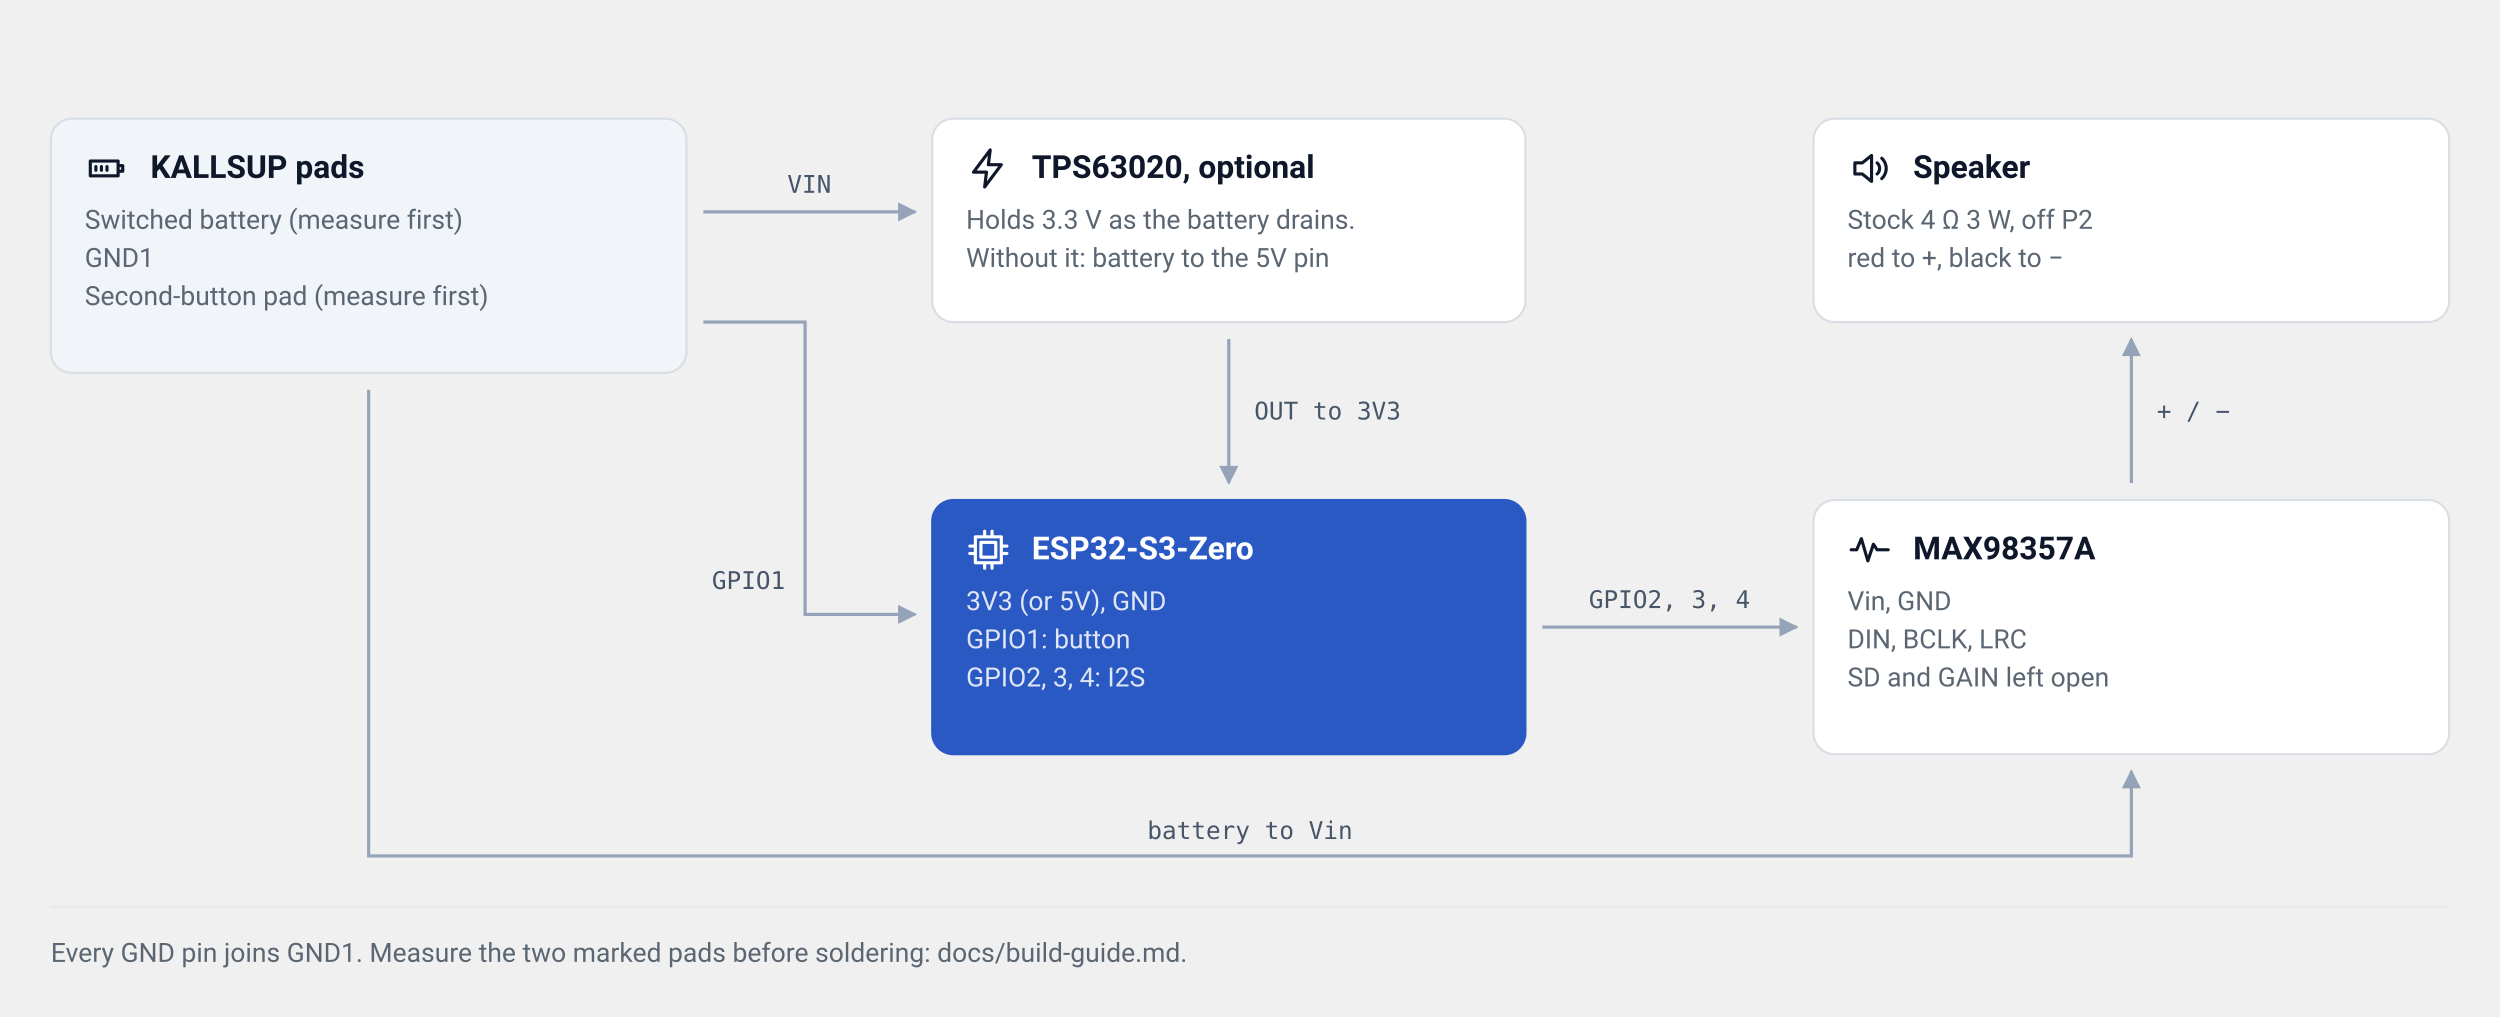
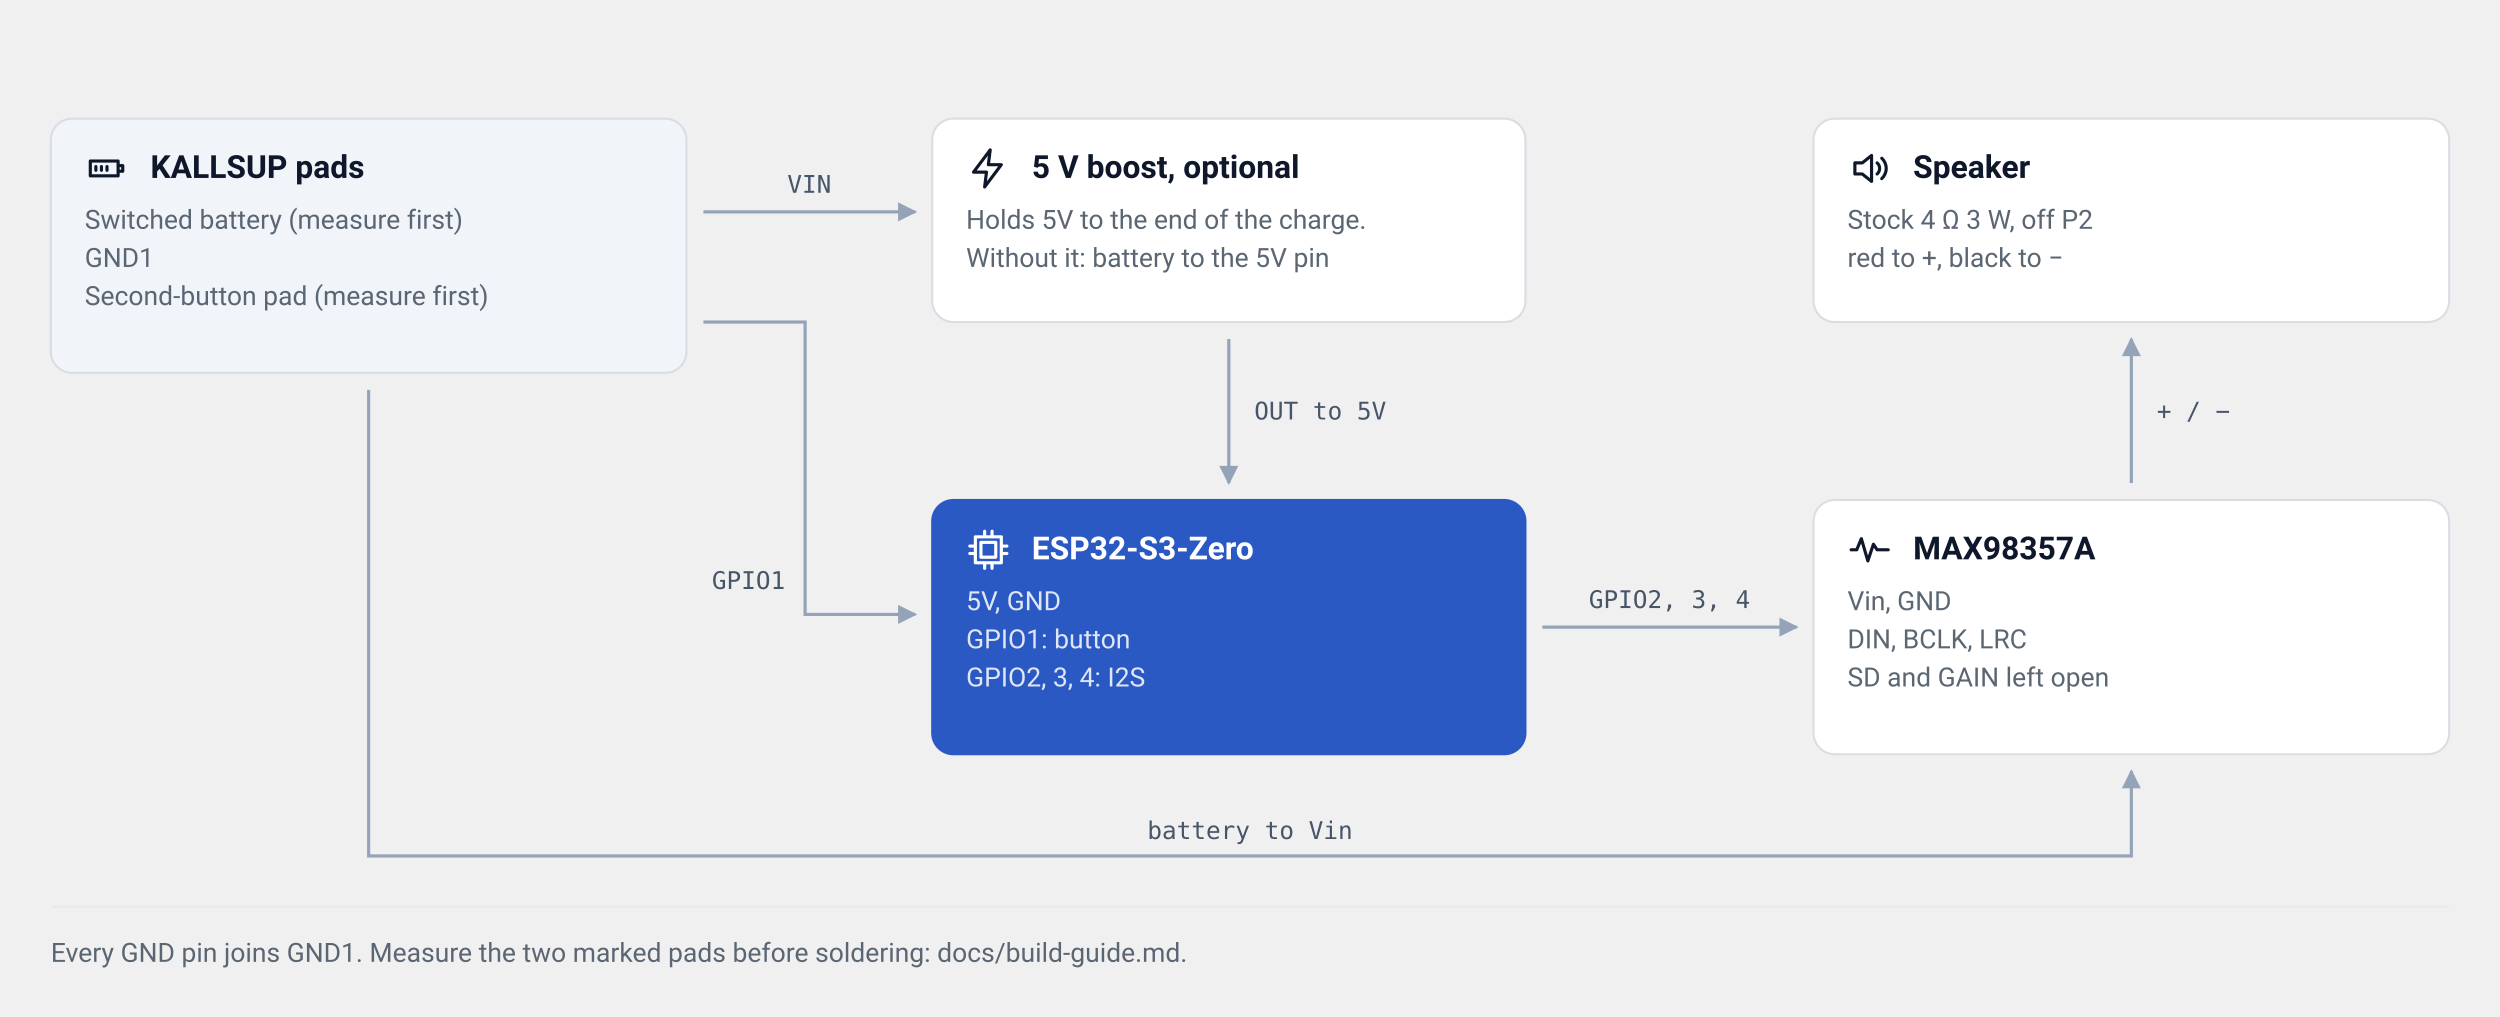
- <svg xmlns="http://www.w3.org/2000/svg" viewBox="0 0 1180 480" width="1180" height="480" role="img" aria-label="Switched battery feeds the MAX98357A Vin and the ESP32, either on its 5V pin or through a TPS63020 on its 3V3 pin. The second-button pad goes to GPIO1. GPIO2, 3 and 4 carry I2S to DIN, BCLK and LRC. The MAX98357A drives the speaker.">
+ <svg xmlns="http://www.w3.org/2000/svg" viewBox="0 0 1180 480" width="1180" height="480" role="img" aria-label="Switched battery feeds the MAX98357A Vin and the ESP32 5V pin, directly or through an optional 5 V boost module. The second-button pad goes to GPIO1. GPIO2, 3 and 4 carry I2S to DIN, BCLK and LRC. The MAX98357A drives the speaker.">
  <defs>
    <marker id="a" viewBox="0 0 10 10" refX="9" refY="5" markerWidth="6" markerHeight="6" orient="auto-start-reverse">
      <path d="M0 0 10 5 0 10z" fill="#94a3b8" />
    </marker>
    <marker id="b" viewBox="0 0 10 10" refX="1" refY="5" markerWidth="6" markerHeight="6" orient="auto">
      <path d="M10 0 0 5 10 10z" fill="#94a3b8" />
    </marker>
  </defs>
  <rect x="24" y="56" width="300" height="120" rx="10" fill="#f1f4f9" stroke="#d8dee4" stroke-width="1" />
  <g transform="translate(40.0,69.0) scale(0.875)" fill="none" stroke="#0f172a" stroke-width="1.7" stroke-linecap="round" stroke-linejoin="round">
    <path d="M3 8h15v8H3z M18 10.5h2.5v3H18 M6 11v2 M9 11v2 M12 11v2" />
  </g>
  <text x="71.0" y="84.0" font-family="system-ui,-apple-system,'Segoe UI',Roboto,Helvetica,Arial,sans-serif" font-size="15" fill="#0f172a" text-anchor="start" font-weight="600">KALLSUP pads</text>
  <text x="40.0" y="108.0" font-family="system-ui,-apple-system,'Segoe UI',Roboto,Helvetica,Arial,sans-serif" font-size="12.5" fill="#5b6673" text-anchor="start">Switched battery (measure first)</text>
  <text x="40.0" y="126.0" font-family="system-ui,-apple-system,'Segoe UI',Roboto,Helvetica,Arial,sans-serif" font-size="12.5" fill="#5b6673" text-anchor="start">GND1</text>
  <text x="40.0" y="144.0" font-family="system-ui,-apple-system,'Segoe UI',Roboto,Helvetica,Arial,sans-serif" font-size="12.5" fill="#5b6673" text-anchor="start">Second-button pad (measure first)</text>
  <rect x="440" y="56" width="280" height="96" rx="10" fill="#ffffff" stroke="#d8dee4" stroke-width="1" />
  <g transform="translate(456.0,69.0) scale(0.875)" fill="none" stroke="#0f172a" stroke-width="1.7" stroke-linecap="round" stroke-linejoin="round">
    <path d="M13 2 4 14h7l-1 8 9-12h-7z" />
  </g>
-   <text x="487.0" y="84.0" font-family="system-ui,-apple-system,'Segoe UI',Roboto,Helvetica,Arial,sans-serif" font-size="15" fill="#0f172a" text-anchor="start" font-weight="600">TPS63020, optional</text>
-   <text x="456.0" y="108.0" font-family="system-ui,-apple-system,'Segoe UI',Roboto,Helvetica,Arial,sans-serif" font-size="12.5" fill="#5b6673" text-anchor="start">Holds 3.3 V as the battery drains.</text>
+   <text x="487.0" y="84.0" font-family="system-ui,-apple-system,'Segoe UI',Roboto,Helvetica,Arial,sans-serif" font-size="15" fill="#0f172a" text-anchor="start" font-weight="600">5 V boost, optional</text>
+   <text x="456.0" y="108.0" font-family="system-ui,-apple-system,'Segoe UI',Roboto,Helvetica,Arial,sans-serif" font-size="12.5" fill="#5b6673" text-anchor="start">Holds 5V to the end of the charge.</text>
  <text x="456.0" y="126.0" font-family="system-ui,-apple-system,'Segoe UI',Roboto,Helvetica,Arial,sans-serif" font-size="12.5" fill="#5b6673" text-anchor="start">Without it: battery to the 5V pin</text>
  <rect x="440" y="236" width="280" height="120" rx="10" fill="#2b59c3" stroke="#2b59c3" stroke-width="1" />
  <g transform="translate(456.0,249.0) scale(0.875)" fill="none" stroke="#ffffff" stroke-width="1.7" stroke-linecap="round" stroke-linejoin="round">
    <path d="M8 8h8v8H8z M5 5h14v14H5z M10 2v3 M14 2v3 M10 19v3 M14 19v3 M2 10h3 M2 14h3 M19 10h3 M19 14h3" />
  </g>
  <text x="487.0" y="264.0" font-family="system-ui,-apple-system,'Segoe UI',Roboto,Helvetica,Arial,sans-serif" font-size="15" fill="#ffffff" text-anchor="start" font-weight="600">ESP32-S3-Zero</text>
-   <text x="456.0" y="288.0" font-family="system-ui,-apple-system,'Segoe UI',Roboto,Helvetica,Arial,sans-serif" font-size="12.5" fill="#ffffff" text-anchor="start" opacity="0.85">3V3 (or 5V), GND</text>
+   <text x="456.0" y="288.0" font-family="system-ui,-apple-system,'Segoe UI',Roboto,Helvetica,Arial,sans-serif" font-size="12.5" fill="#ffffff" text-anchor="start" opacity="0.85">5V, GND</text>
  <text x="456.0" y="306.0" font-family="system-ui,-apple-system,'Segoe UI',Roboto,Helvetica,Arial,sans-serif" font-size="12.5" fill="#ffffff" text-anchor="start" opacity="0.85">GPIO1: button</text>
  <text x="456.0" y="324.0" font-family="system-ui,-apple-system,'Segoe UI',Roboto,Helvetica,Arial,sans-serif" font-size="12.5" fill="#ffffff" text-anchor="start" opacity="0.85">GPIO2, 3, 4: I2S</text>
  <rect x="856" y="236" width="300" height="120" rx="10" fill="#ffffff" stroke="#d8dee4" stroke-width="1" />
  <g transform="translate(872.0,249.0) scale(0.875)" fill="none" stroke="#0f172a" stroke-width="1.7" stroke-linecap="round" stroke-linejoin="round">
    <path d="M2 12h3l2.5-6 3.5 12 3-9 2 3h6" />
  </g>
  <text x="903.0" y="264.0" font-family="system-ui,-apple-system,'Segoe UI',Roboto,Helvetica,Arial,sans-serif" font-size="15" fill="#0f172a" text-anchor="start" font-weight="600">MAX98357A</text>
  <text x="872.0" y="288.0" font-family="system-ui,-apple-system,'Segoe UI',Roboto,Helvetica,Arial,sans-serif" font-size="12.5" fill="#5b6673" text-anchor="start">Vin, GND</text>
  <text x="872.0" y="306.0" font-family="system-ui,-apple-system,'Segoe UI',Roboto,Helvetica,Arial,sans-serif" font-size="12.5" fill="#5b6673" text-anchor="start">DIN, BCLK, LRC</text>
  <text x="872.0" y="324.0" font-family="system-ui,-apple-system,'Segoe UI',Roboto,Helvetica,Arial,sans-serif" font-size="12.5" fill="#5b6673" text-anchor="start">SD and GAIN left open</text>
  <rect x="856" y="56" width="300" height="96" rx="10" fill="#ffffff" stroke="#d8dee4" stroke-width="1" />
  <g transform="translate(872.0,69.0) scale(0.875)" fill="none" stroke="#0f172a" stroke-width="1.7" stroke-linecap="round" stroke-linejoin="round">
    <path d="M4 9h4l5-4v14l-5-4H4z M16 9a4 4 0 0 1 0 6 M18.5 6.5a7.5 7.5 0 0 1 0 11" />
  </g>
  <text x="903.0" y="84.0" font-family="system-ui,-apple-system,'Segoe UI',Roboto,Helvetica,Arial,sans-serif" font-size="15" fill="#0f172a" text-anchor="start" font-weight="600">Speaker</text>
  <text x="872.0" y="108.0" font-family="system-ui,-apple-system,'Segoe UI',Roboto,Helvetica,Arial,sans-serif" font-size="12.5" fill="#5b6673" text-anchor="start">Stock 4 Ω 3 W, off P2</text>
  <text x="872.0" y="126.0" font-family="system-ui,-apple-system,'Segoe UI',Roboto,Helvetica,Arial,sans-serif" font-size="12.5" fill="#5b6673" text-anchor="start">red to +, black to −</text>
  <polyline points="332,100 432,100" fill="none" stroke="#94a3b8" stroke-width="1.5" marker-end="url(#a)" />
  <text x="382.0" y="91.0" font-family="ui-monospace,SFMono-Regular,'SF Mono',Menlo,Consolas,monospace" font-size="11.5" fill="#475569" text-anchor="middle">VIN</text>
  <polyline points="580,160 580,228" fill="none" stroke="#94a3b8" stroke-width="1.5" marker-end="url(#a)" />
-   <text x="592.0" y="198.0" font-family="ui-monospace,SFMono-Regular,'SF Mono',Menlo,Consolas,monospace" font-size="11.5" fill="#475569" text-anchor="start">OUT to 3V3</text>
+   <text x="592.0" y="198.0" font-family="ui-monospace,SFMono-Regular,'SF Mono',Menlo,Consolas,monospace" font-size="11.5" fill="#475569" text-anchor="start">OUT to 5V</text>
  <polyline points="332,152 380,152 380,290 432,290" fill="none" stroke="#94a3b8" stroke-width="1.5" marker-end="url(#a)" />
  <text x="336.0" y="278.0" font-family="ui-monospace,SFMono-Regular,'SF Mono',Menlo,Consolas,monospace" font-size="11.5" fill="#475569" text-anchor="start">GPIO1</text>
  <polyline points="728,296 848,296" fill="none" stroke="#94a3b8" stroke-width="1.5" marker-end="url(#a)" />
  <text x="788.0" y="287.0" font-family="ui-monospace,SFMono-Regular,'SF Mono',Menlo,Consolas,monospace" font-size="11.5" fill="#475569" text-anchor="middle">GPIO2, 3, 4</text>
  <polyline points="1006,228 1006,160" fill="none" stroke="#94a3b8" stroke-width="1.5" marker-end="url(#a)" />
  <text x="1018.0" y="198.0" font-family="ui-monospace,SFMono-Regular,'SF Mono',Menlo,Consolas,monospace" font-size="11.5" fill="#475569" text-anchor="start">+ / −</text>
  <polyline points="174,184 174,404 1006,404 1006,364" fill="none" stroke="#94a3b8" stroke-width="1.5" marker-end="url(#a)" />
  <text x="590.0" y="396.0" font-family="ui-monospace,SFMono-Regular,'SF Mono',Menlo,Consolas,monospace" font-size="11.5" fill="#475569" text-anchor="middle">battery to Vin</text>
  <line x1="24" y1="428" x2="1156" y2="428" stroke="#e6e9ee" stroke-width="1" />
  <text x="24.0" y="454.0" font-family="system-ui,-apple-system,'Segoe UI',Roboto,Helvetica,Arial,sans-serif" font-size="12.5" fill="#5b6673" text-anchor="start">Every GND pin joins GND1. Measure the two marked pads before soldering: docs/build-guide.md.</text>
</svg>
